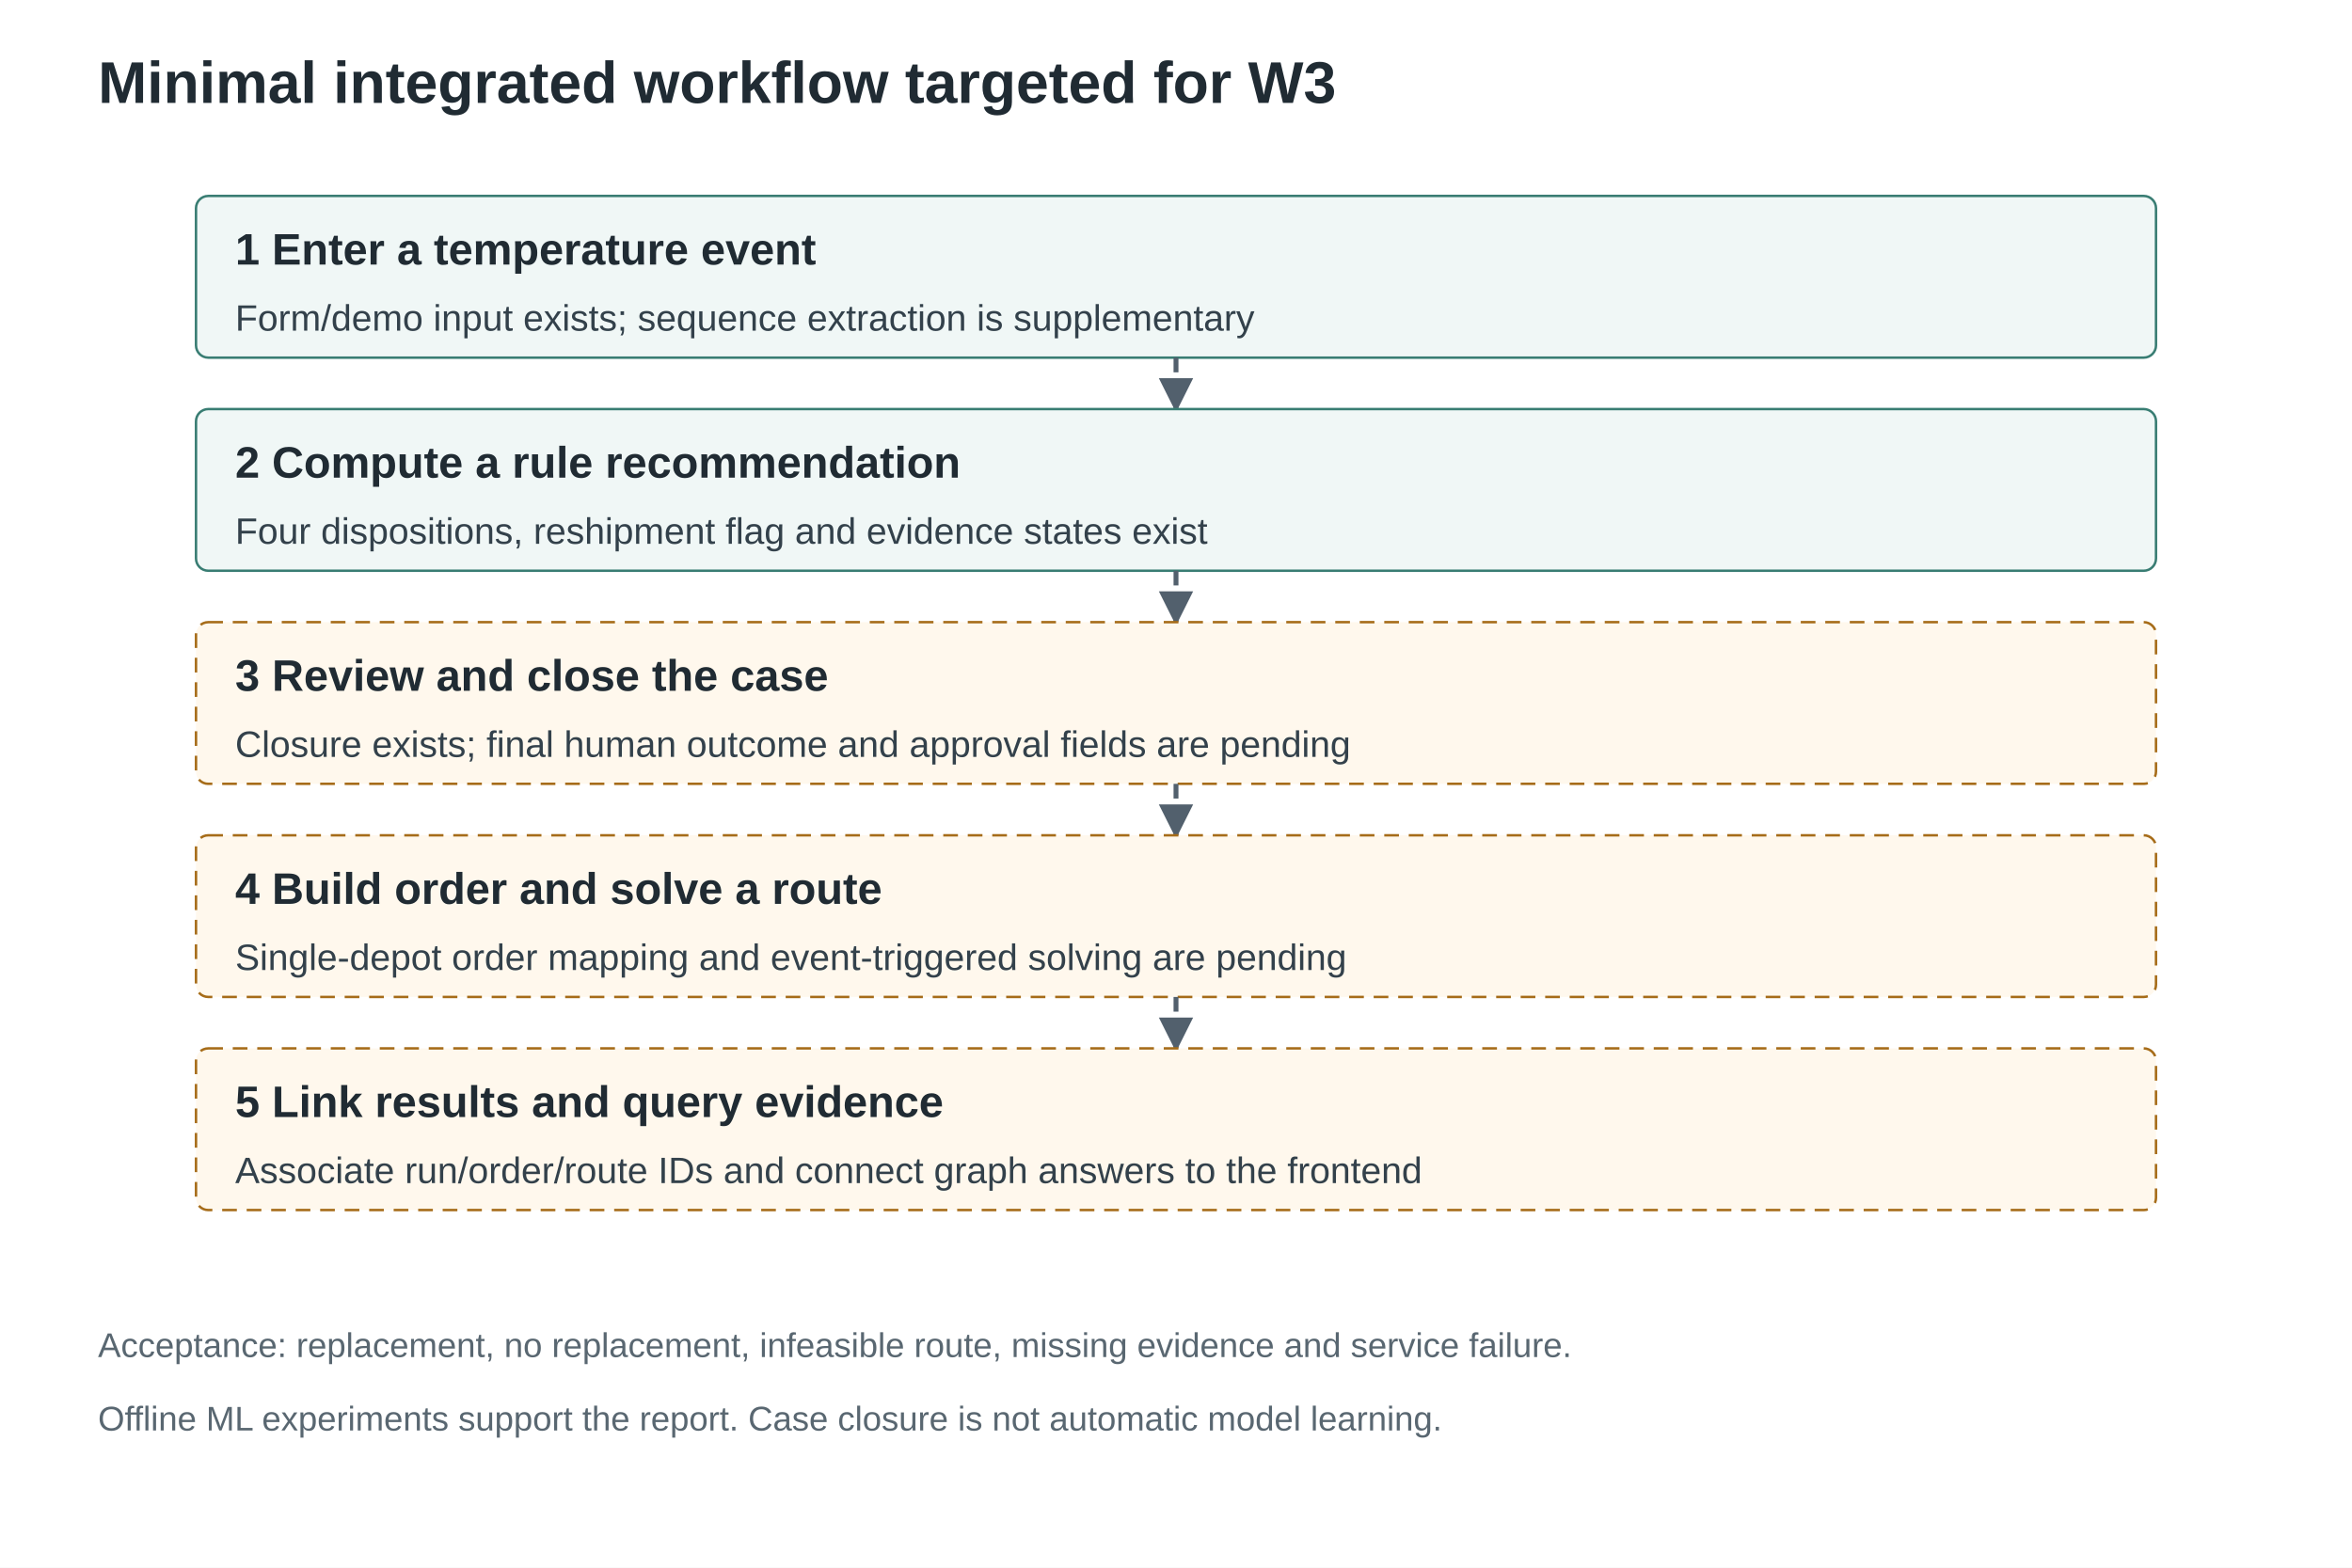
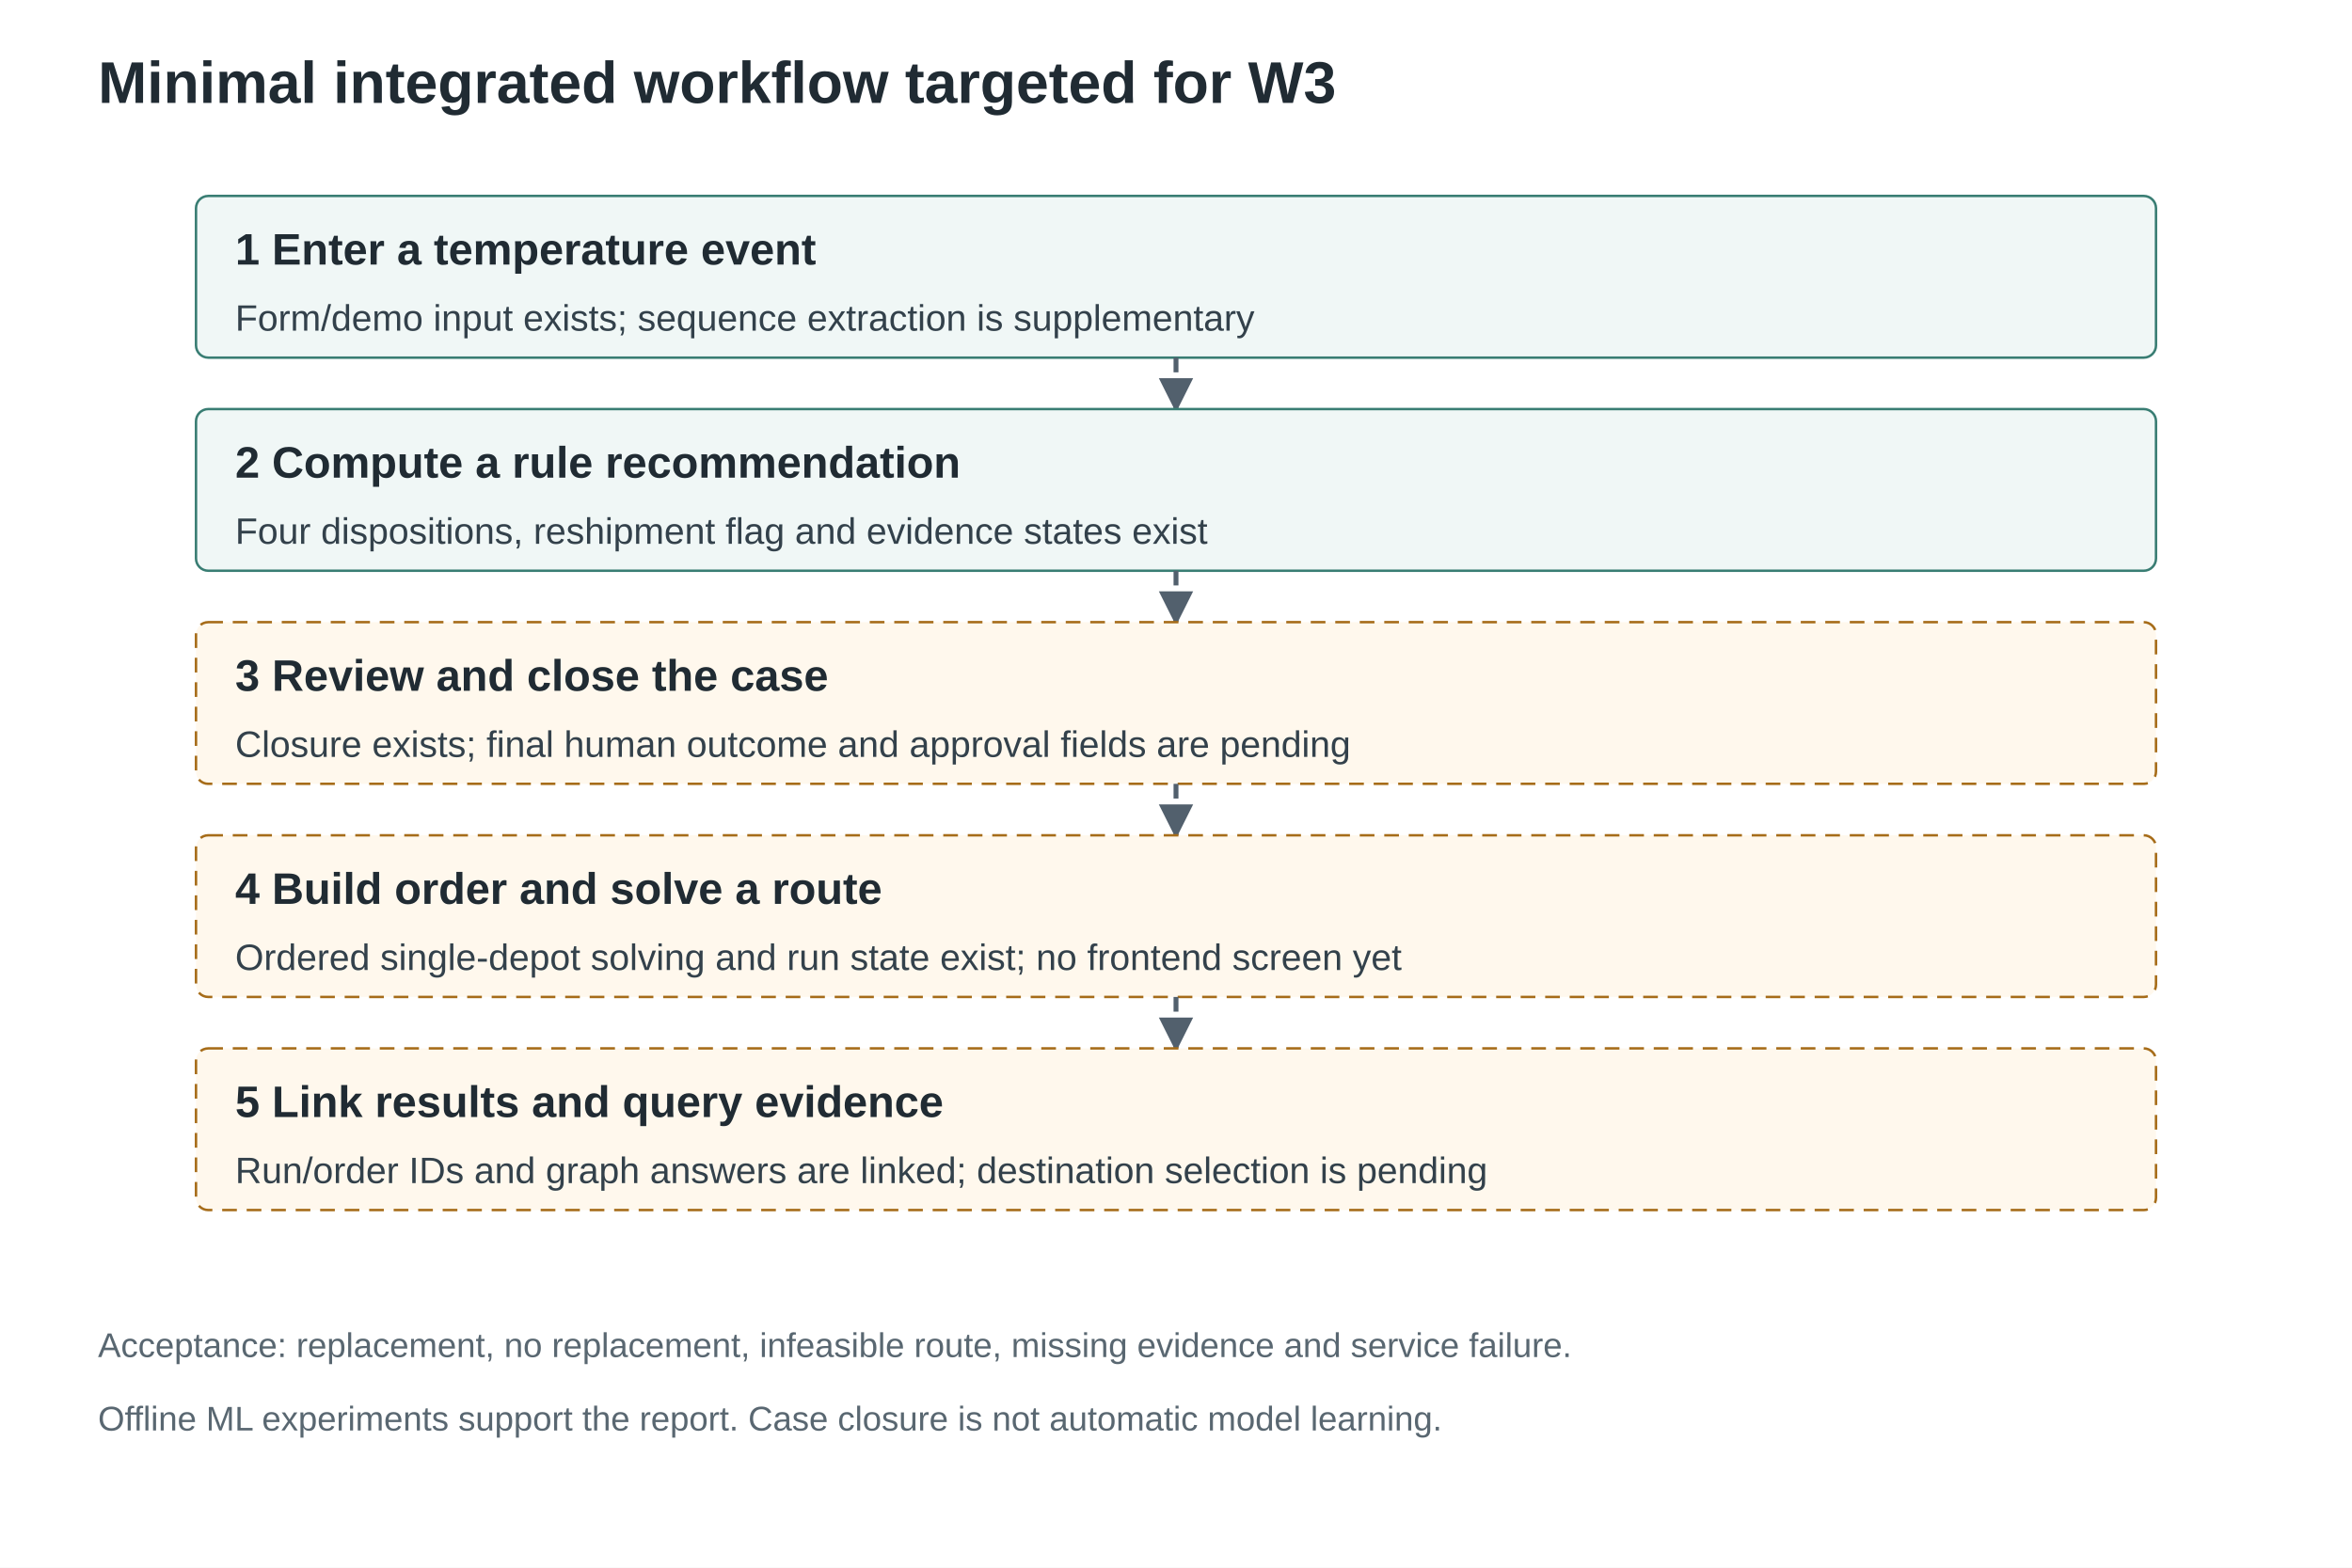
<svg xmlns="http://www.w3.org/2000/svg" viewBox="0 0 960 640" font-family="Arial, Helvetica, sans-serif" role="img" aria-label="Minimal integrated workflow targeted for W3">
  <rect width="960" height="640" fill="#ffffff" />
  <defs>
    <marker id="arrow" viewBox="0 0 10 10" refX="9" refY="5" markerWidth="7" markerHeight="7" orient="auto-start-reverse">
      <path d="M0,0 L10,5 L0,10 z" fill="#52606d" />
    </marker>
  </defs>
  <text x="40" y="42" font-size="24" font-weight="700" fill="#202b33">Minimal integrated workflow targeted for W3</text>
  <rect x="80" y="80" width="800" height="66" rx="5" fill="#f0f7f6" stroke="#397d73" />
  <text x="96" y="108" font-size="18" fill="#202b33" font-weight="700">1  Enter a temperature event</text>
  <text x="96" y="135" font-size="15" fill="#33414b">Form/demo input exists; sequence extraction is supplementary</text>
  <line x1="480" y1="146" x2="480" y2="167" stroke="#52606d" stroke-width="2" stroke-dasharray="6 4" marker-end="url(#arrow)" />
  <rect x="80" y="167" width="800" height="66" rx="5" fill="#f0f7f6" stroke="#397d73" />
  <text x="96" y="195" font-size="18" fill="#202b33" font-weight="700">2  Compute a rule recommendation</text>
  <text x="96" y="222" font-size="15" fill="#33414b">Four dispositions, reshipment flag and evidence states exist</text>
  <line x1="480" y1="233" x2="480" y2="254" stroke="#52606d" stroke-width="2" stroke-dasharray="6 4" marker-end="url(#arrow)" />
  <rect x="80" y="254" width="800" height="66" rx="5" fill="#fff8ed" stroke="#a66c19" stroke-dasharray="6 4" />
  <text x="96" y="282" font-size="18" fill="#202b33" font-weight="700">3  Review and close the case</text>
  <text x="96" y="309" font-size="15" fill="#33414b">Closure exists; final human outcome and approval fields are pending</text>
  <line x1="480" y1="320" x2="480" y2="341" stroke="#52606d" stroke-width="2" stroke-dasharray="6 4" marker-end="url(#arrow)" />
  <rect x="80" y="341" width="800" height="66" rx="5" fill="#fff8ed" stroke="#a66c19" stroke-dasharray="6 4" />
  <text x="96" y="369" font-size="18" fill="#202b33" font-weight="700">4  Build order and solve a route</text>
-   <text x="96" y="396" font-size="15" fill="#33414b">Single-depot order mapping and event-triggered solving are pending</text>
+   <text x="96" y="396" font-size="15" fill="#33414b">Ordered single-depot solving and run state exist; no frontend screen yet</text>
  <line x1="480" y1="407" x2="480" y2="428" stroke="#52606d" stroke-width="2" stroke-dasharray="6 4" marker-end="url(#arrow)" />
  <rect x="80" y="428" width="800" height="66" rx="5" fill="#fff8ed" stroke="#a66c19" stroke-dasharray="6 4" />
  <text x="96" y="456" font-size="18" fill="#202b33" font-weight="700">5  Link results and query evidence</text>
-   <text x="96" y="483" font-size="15" fill="#33414b">Associate run/order/route IDs and connect graph answers to the frontend</text>
+   <text x="96" y="483" font-size="15" fill="#33414b">Run/order IDs and graph answers are linked; destination selection is pending</text>
  <text x="40" y="554" font-size="14" fill="#596771">Acceptance: replacement, no replacement, infeasible route, missing evidence and service failure.</text>
  <text x="40" y="584" font-size="14" fill="#596771">Offline ML experiments support the report. Case closure is not automatic model learning.</text>
</svg>
